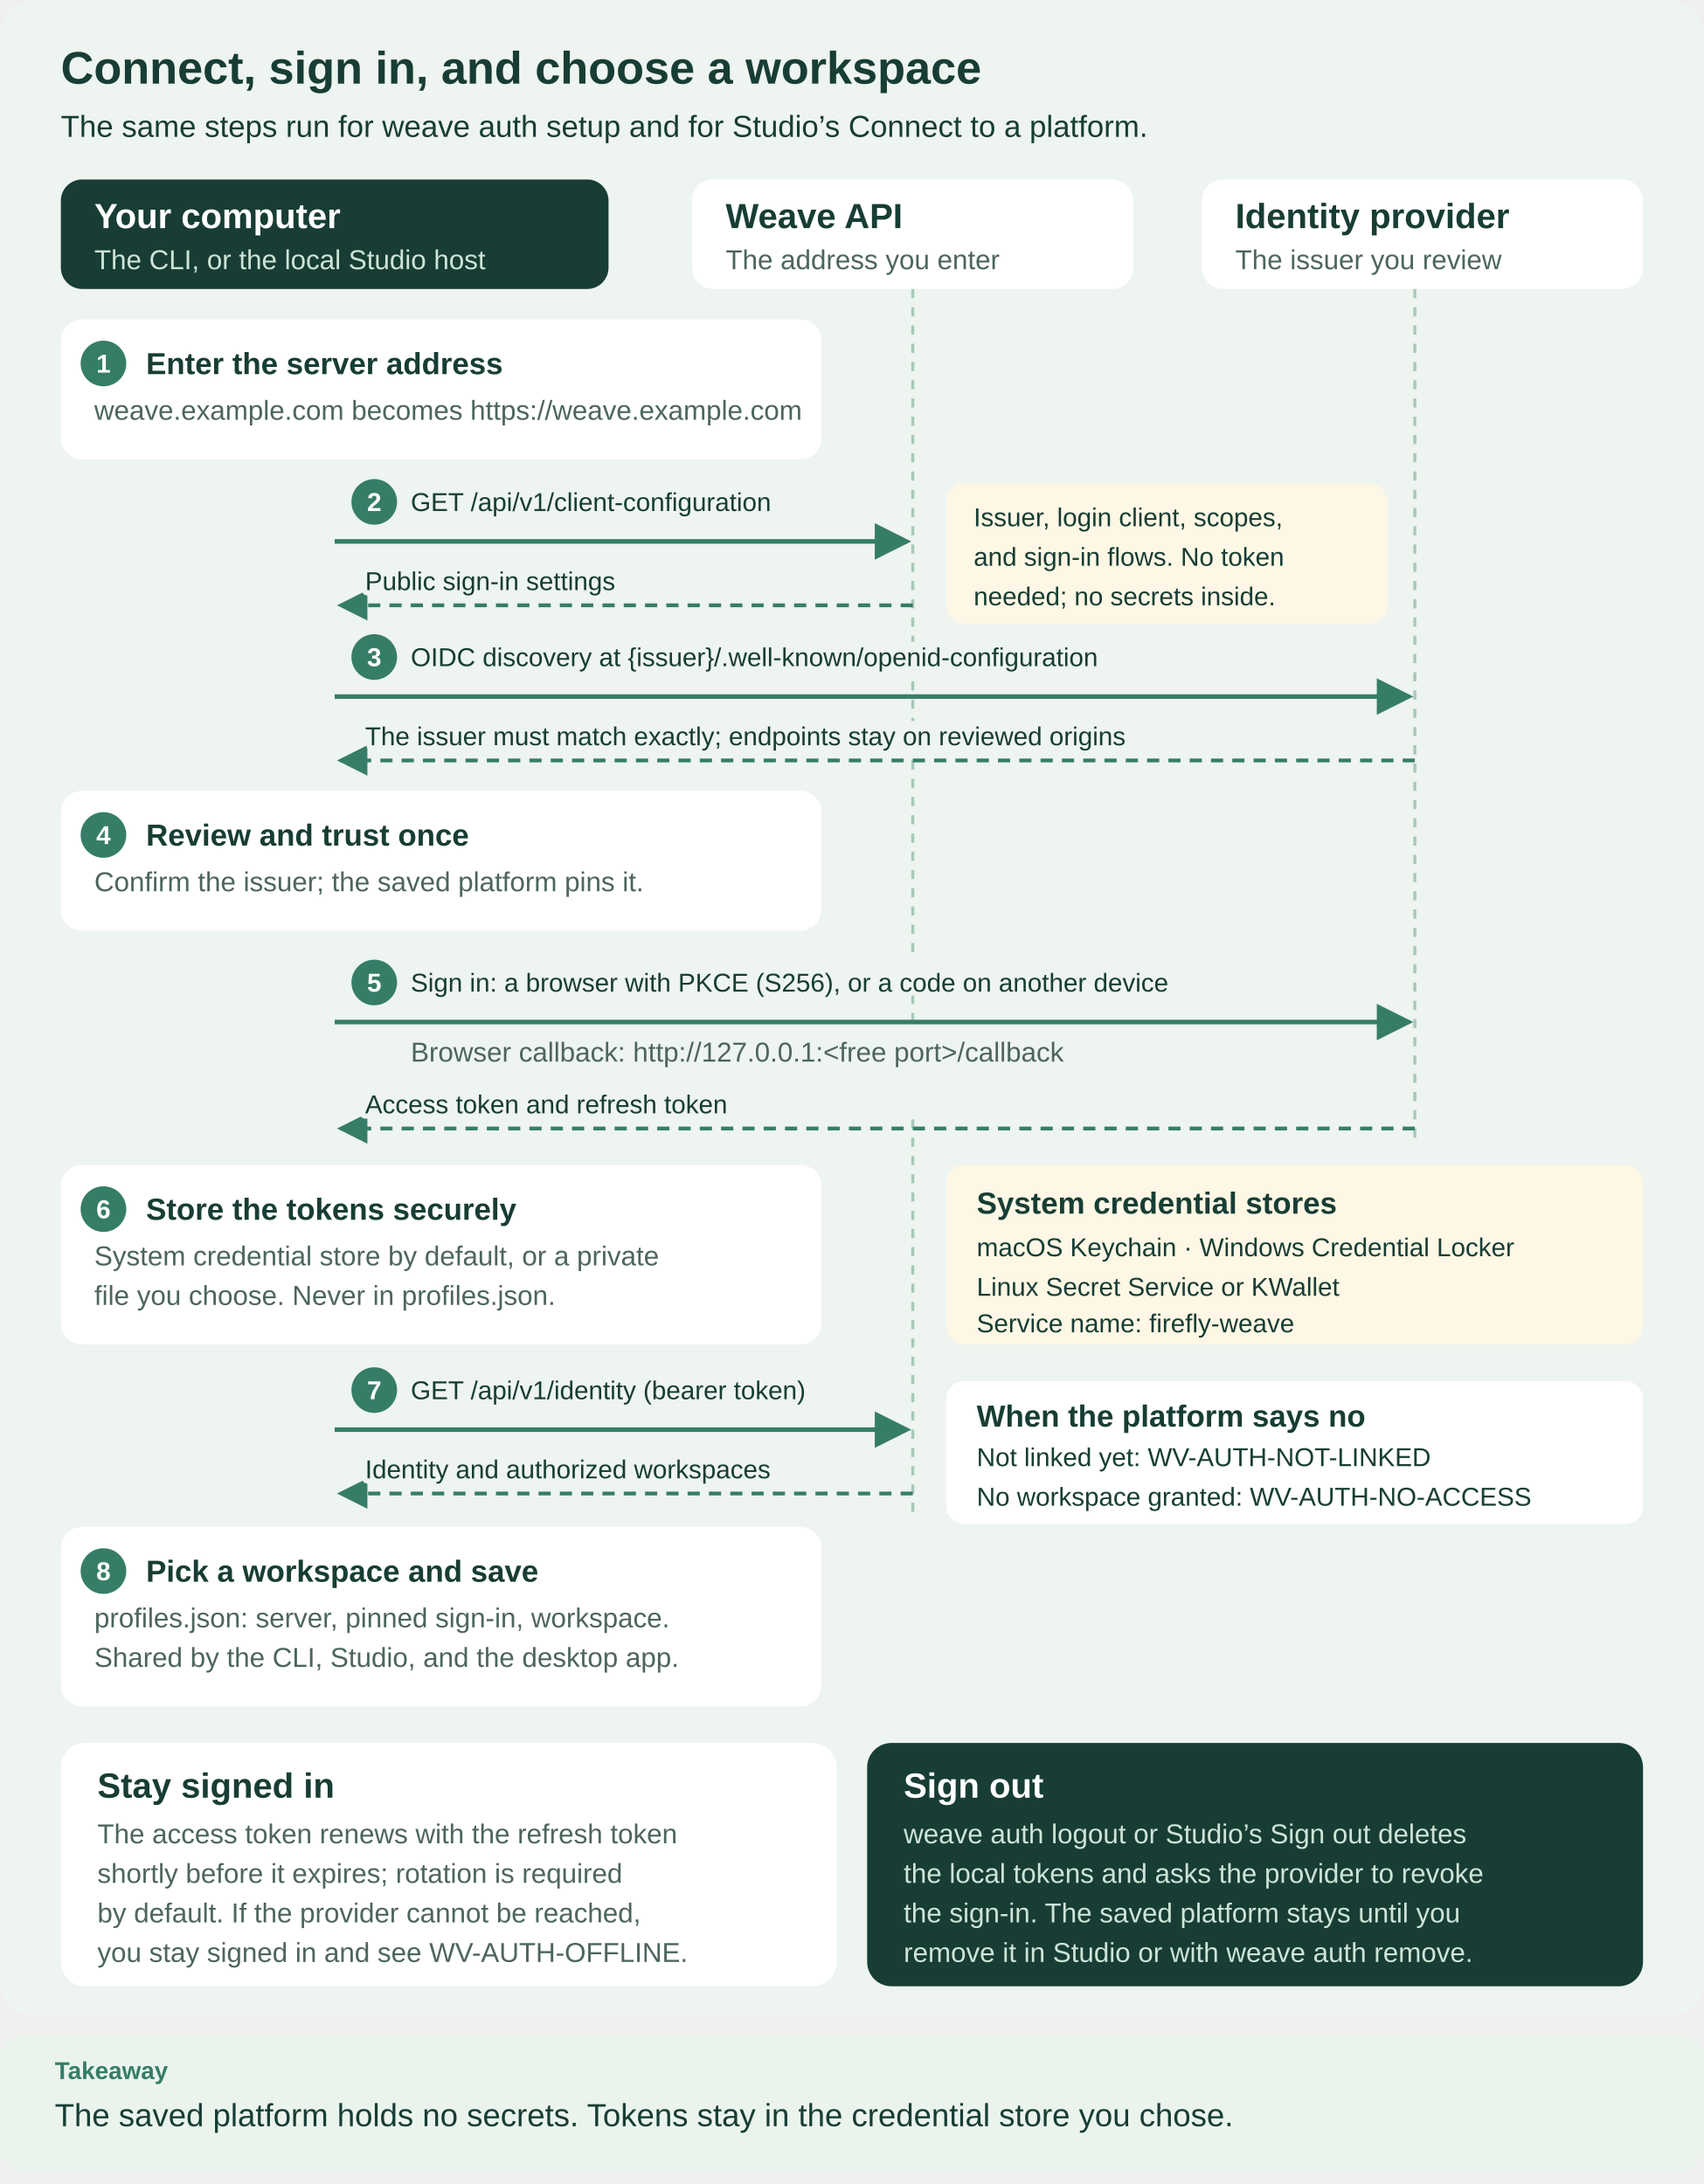
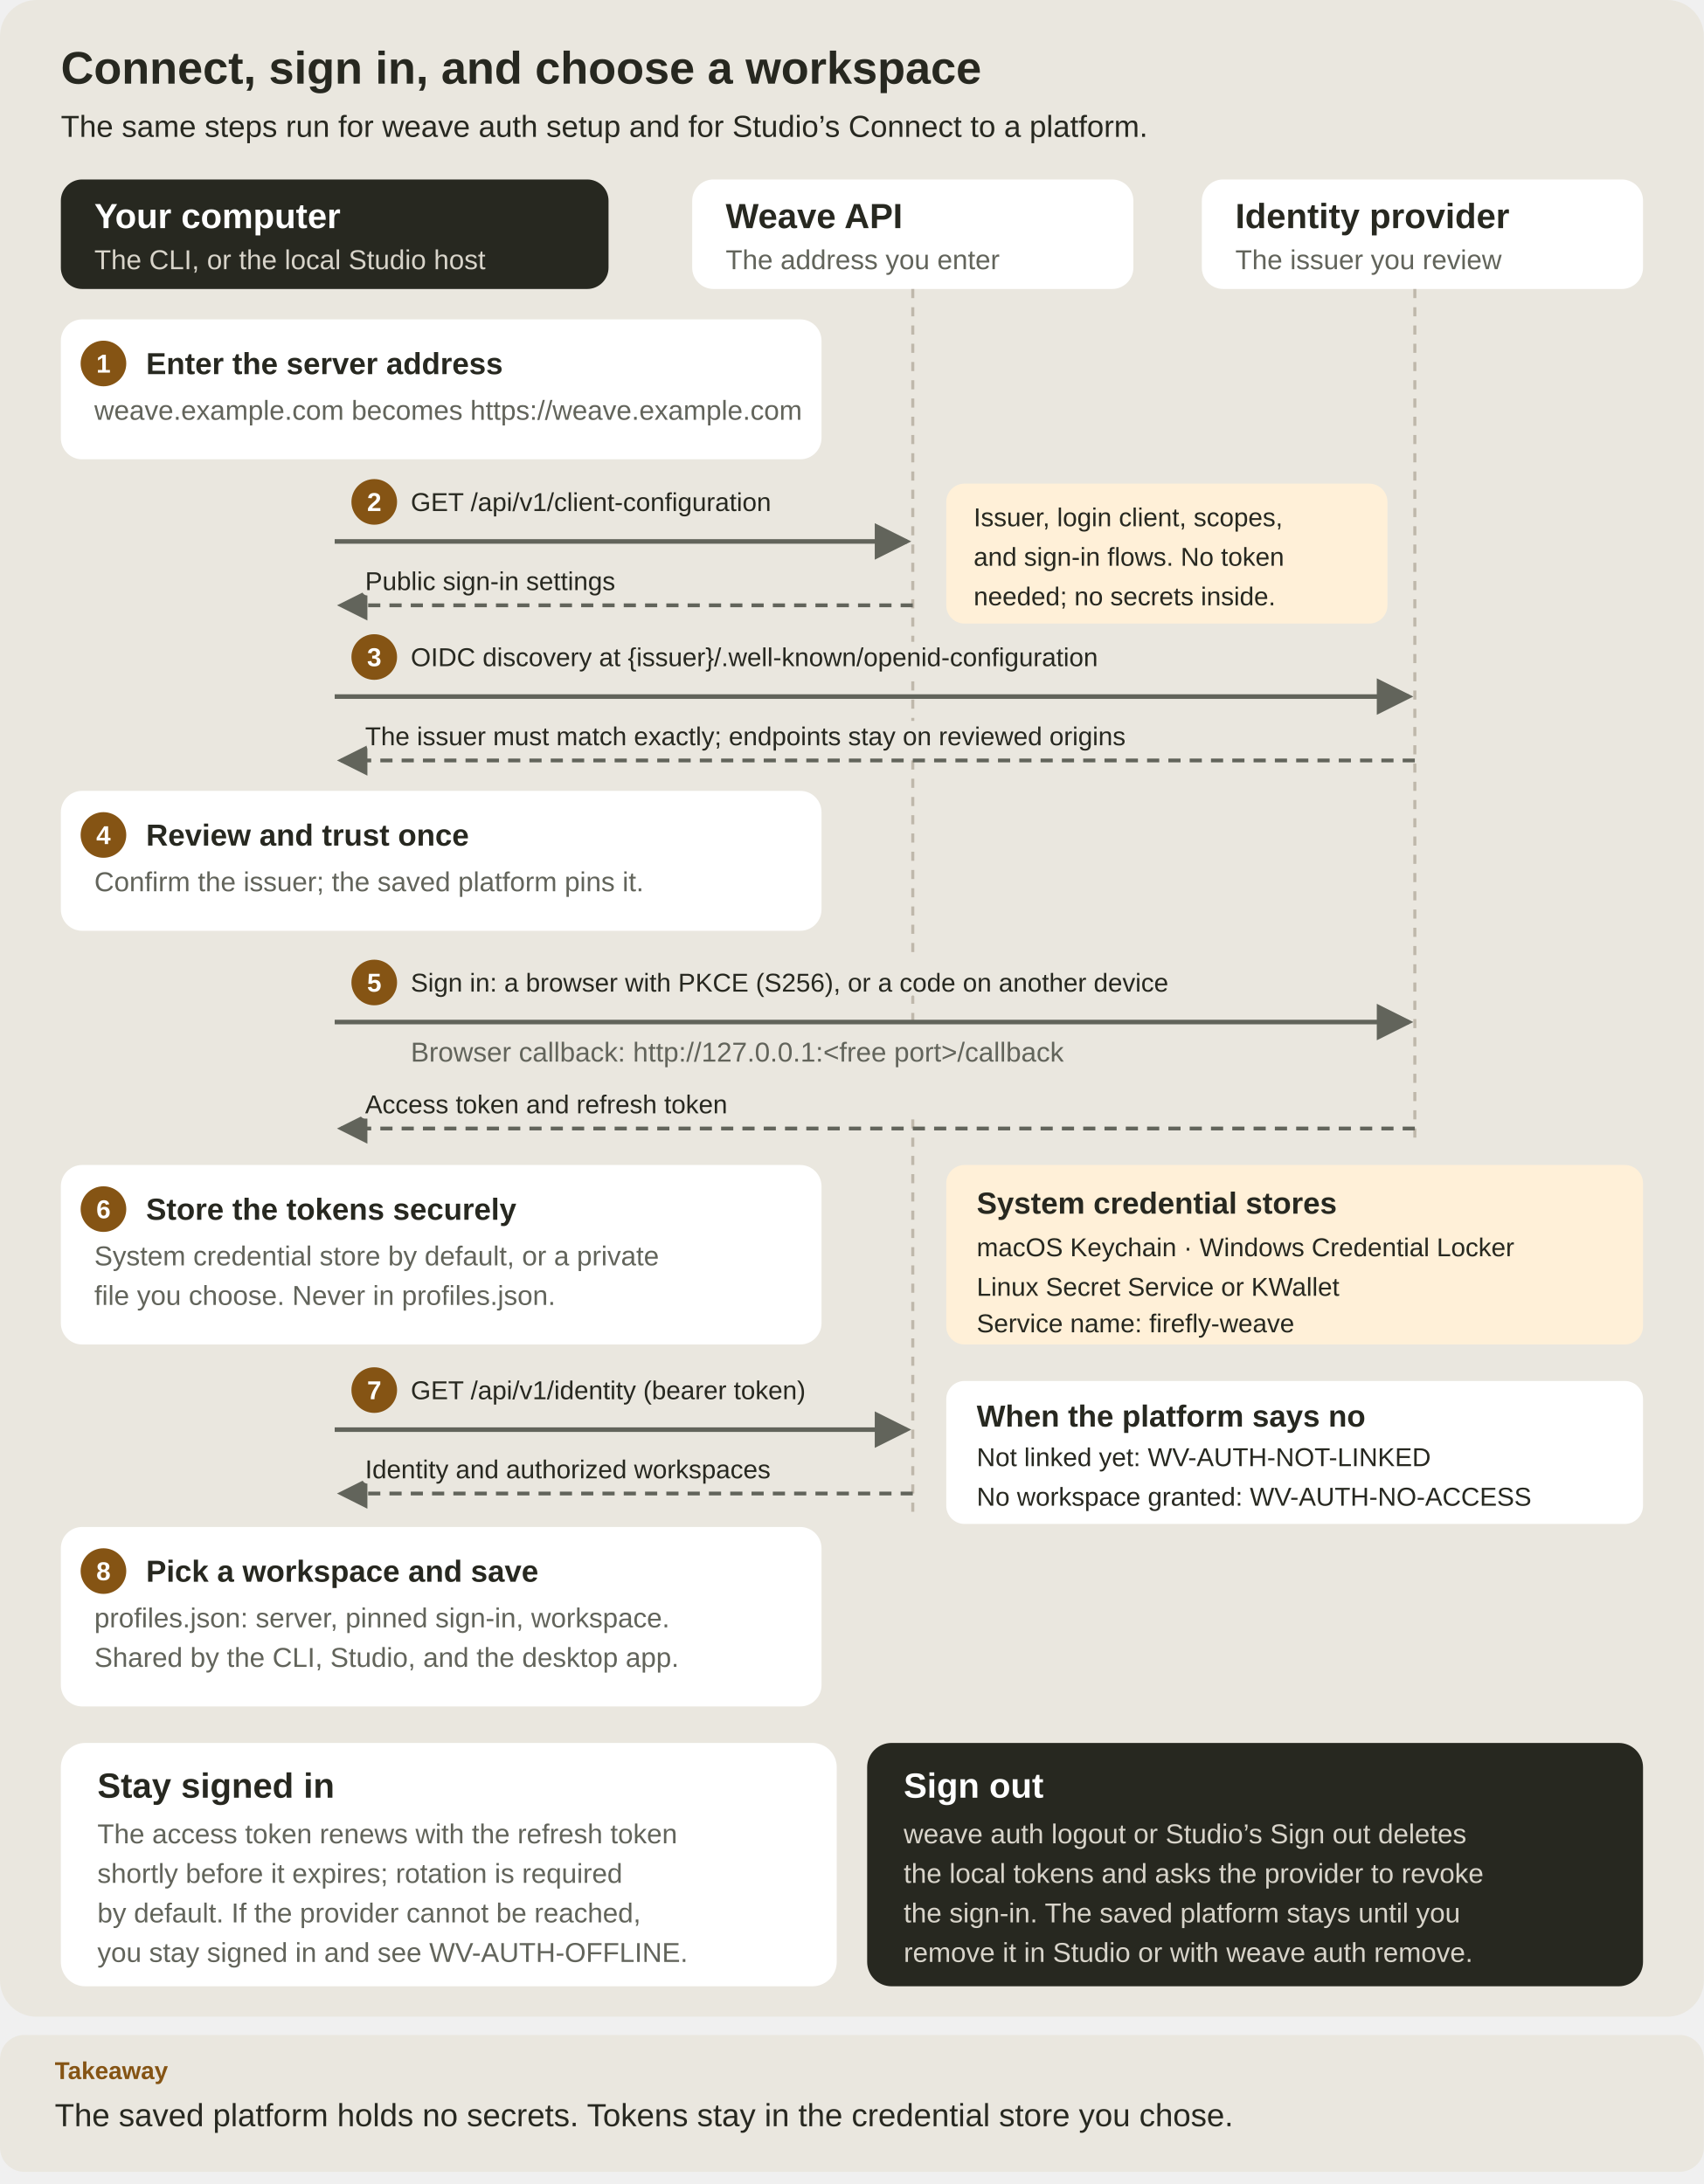
<svg xmlns="http://www.w3.org/2000/svg" width="1120" height="1436" viewBox="0 0 1120 1436" role="img" aria-labelledby="title desc">
  <defs>
    <marker id="arrow" markerWidth="8" markerHeight="8" refX="7" refY="4" orient="auto">
-       <path d="M0 0L8 4L0 8Z" fill="#367D68" />
+       <path d="M0 0L8 4L0 8Z" fill="#62645B" />
    </marker>
  </defs>
-   <style>text{font-family:Arial,Helvetica,sans-serif;fill:#173D34}.title{font-size:30px;font-weight:700}.h{font-size:23px;font-weight:700}.b{font-size:20px;font-weight:700}.p{font-size:20px}.small{font-size:18px;fill:#4D655D}.lbl{font-size:17px}.w{fill:#FFFFFF}.wm{fill:#CEE4D8}.n{font-size:17px;font-weight:700;fill:#FFFFFF}.arrow{fill:none;stroke:#367D68;stroke-width:3;marker-end:url(#arrow)}.ret{fill:none;stroke:#367D68;stroke-width:2.5;stroke-dasharray:8 6;marker-end:url(#arrow)}.life{fill:none;stroke:#A8C8B9;stroke-width:2;stroke-dasharray:6 6}.icon{fill:none;stroke:#367D68;stroke-width:3;stroke-linecap:round;stroke-linejoin:round}.iconw{fill:none;stroke:#FFFFFF;stroke-width:3;stroke-linecap:round;stroke-linejoin:round}.halo{paint-order:stroke;stroke:#EEF4F0;stroke-width:7px;stroke-linejoin:round}</style>
-   <rect width="1120" height="1326" rx="24" fill="#EEF4F0" />
+   <style>text{font-family:Arial,Helvetica,sans-serif;fill:#272820}.title{font-size:30px;font-weight:700}.h{font-size:23px;font-weight:700}.b{font-size:20px;font-weight:700}.p{font-size:20px}.small{font-size:18px;fill:#62645B}.lbl{font-size:17px}.w{fill:#FFFFFF}.wm{fill:#D8D4CA}.n{font-size:17px;font-weight:700;fill:#FFFFFF}.arrow{fill:none;stroke:#62645B;stroke-width:3;marker-end:url(#arrow)}.ret{fill:none;stroke:#62645B;stroke-width:2.5;stroke-dasharray:8 6;marker-end:url(#arrow)}.life{fill:none;stroke:#BFB8AB;stroke-width:2;stroke-dasharray:6 6}.icon{fill:none;stroke:#62645B;stroke-width:3;stroke-linecap:round;stroke-linejoin:round}.iconw{fill:none;stroke:#FFFFFF;stroke-width:3;stroke-linecap:round;stroke-linejoin:round}.halo{paint-order:stroke;stroke:#EAE7DF;stroke-width:7px;stroke-linejoin:round}</style>
+   <rect width="1120" height="1326" rx="24" fill="#EAE7DF" />
  <text class="title" x="40" y="55">Connect, sign in, and choose a workspace</text>
  <text class="p" x="40" y="90">The same steps run for weave auth setup and for Studio’s Connect to a platform.</text>
-   <rect x="40" y="118" width="360" height="72" rx="14" fill="#173D34" />
+   <rect x="40" y="118" width="360" height="72" rx="14" fill="#272820" />
  <text class="h w" x="62" y="150">Your computer</text>
  <text class="small wm" x="62" y="177">The CLI, or the local Studio host</text>
  <rect x="455" y="118" width="290" height="72" rx="14" fill="white" />
  <text class="h" x="477" y="150">Weave API</text>
  <text class="small" x="477" y="177">The address you enter</text>
  <rect x="790" y="118" width="290" height="72" rx="14" fill="white" />
  <text class="h" x="812" y="150">Identity provider</text>
  <text class="small" x="812" y="177">The issuer you review</text>
  <path class="life" d="M600 190V422M600 448V474M600 500V628M600 654V672M600 736V994" />
  <path class="life" d="M930 190V752" />
  <rect x="40" y="210" width="500" height="92" rx="14" fill="white" />
-   <circle cx="68" cy="239" r="15" fill="#367D68" />
+   <circle cx="68" cy="239" r="15" fill="#855414" />
  <text class="n" x="68" y="245" text-anchor="middle">1</text>
  <text class="b" x="96" y="246">Enter the server address</text>
  <text class="small" x="62" y="276">weave.example.com becomes https://weave.example.com</text>
  <path class="arrow" d="M220 356H596" />
-   <circle cx="246" cy="330" r="15" fill="#367D68" />
+   <circle cx="246" cy="330" r="15" fill="#855414" />
  <text class="n" x="246" y="336" text-anchor="middle">2</text>
  <text class="lbl halo" x="270" y="336">GET /api/v1/client-configuration</text>
  <path class="ret" d="M600 398H224" />
  <text class="lbl halo" x="240" y="388">Public sign-in settings</text>
-   <rect x="622" y="318" width="290" height="92" rx="12" fill="#FFF7E5" />
+   <rect x="622" y="318" width="290" height="92" rx="12" fill="#FFF0D8" />
  <text class="lbl" x="640" y="346">Issuer, login client, scopes,</text>
  <text class="lbl" x="640" y="372">and sign-in flows. No token</text>
  <text class="lbl" x="640" y="398">needed; no secrets inside.</text>
  <path class="arrow" d="M220 458H926" />
-   <circle cx="246" cy="432" r="15" fill="#367D68" />
+   <circle cx="246" cy="432" r="15" fill="#855414" />
  <text class="n" x="246" y="438" text-anchor="middle">3</text>
  <text class="lbl halo" x="270" y="438">OIDC discovery at {issuer}/.well-known/openid-configuration</text>
  <path class="ret" d="M930 500H224" />
  <text class="lbl halo" x="240" y="490">The issuer must match exactly; endpoints stay on reviewed origins</text>
  <rect x="40" y="520" width="500" height="92" rx="14" fill="white" />
-   <circle cx="68" cy="549" r="15" fill="#367D68" />
+   <circle cx="68" cy="549" r="15" fill="#855414" />
  <text class="n" x="68" y="555" text-anchor="middle">4</text>
  <text class="b" x="96" y="556">Review and trust once</text>
  <text class="small" x="62" y="586">Confirm the issuer; the saved platform pins it.</text>
  <path class="arrow" d="M220 672H926" />
-   <circle cx="246" cy="646" r="15" fill="#367D68" />
+   <circle cx="246" cy="646" r="15" fill="#855414" />
  <text class="n" x="246" y="652" text-anchor="middle">5</text>
  <text class="lbl halo" x="270" y="652">Sign in: a browser with PKCE (S256), or a code on another device</text>
  <text class="small halo" x="270" y="698">Browser callback: http://127.0.0.1:&lt;free port&gt;/callback</text>
  <path class="ret" d="M930 742H224" />
  <text class="lbl halo" x="240" y="732">Access token and refresh token</text>
  <rect x="40" y="766" width="500" height="118" rx="14" fill="white" />
-   <circle cx="68" cy="795" r="15" fill="#367D68" />
+   <circle cx="68" cy="795" r="15" fill="#855414" />
  <text class="n" x="68" y="801" text-anchor="middle">6</text>
  <text class="b" x="96" y="802">Store the tokens securely</text>
  <text class="small" x="62" y="832">System credential store by default, or a private</text>
  <text class="small" x="62" y="858">file you choose. Never in profiles.json.</text>
-   <rect x="622" y="766" width="458" height="118" rx="12" fill="#FFF7E5" />
+   <rect x="622" y="766" width="458" height="118" rx="12" fill="#FFF0D8" />
  <text class="b" x="642" y="798">System credential stores</text>
  <text class="lbl" x="642" y="826">macOS Keychain · Windows Credential Locker</text>
  <text class="lbl" x="642" y="852">Linux Secret Service or KWallet</text>
  <text class="lbl" x="642" y="876">Service name: firefly-weave</text>
  <path class="arrow" d="M220 940H596" />
-   <circle cx="246" cy="914" r="15" fill="#367D68" />
+   <circle cx="246" cy="914" r="15" fill="#855414" />
  <text class="n" x="246" y="920" text-anchor="middle">7</text>
  <text class="lbl halo" x="270" y="920">GET /api/v1/identity (bearer token)</text>
  <path class="ret" d="M600 982H224" />
  <text class="lbl halo" x="240" y="972">Identity and authorized workspaces</text>
  <rect x="622" y="908" width="458" height="94" rx="12" fill="white" />
  <text class="b" x="642" y="938">When the platform says no</text>
  <text class="lbl" x="642" y="964">Not linked yet: WV-AUTH-NOT-LINKED</text>
  <text class="lbl" x="642" y="990">No workspace granted: WV-AUTH-NO-ACCESS</text>
  <rect x="40" y="1004" width="500" height="118" rx="14" fill="white" />
-   <circle cx="68" cy="1033" r="15" fill="#367D68" />
+   <circle cx="68" cy="1033" r="15" fill="#855414" />
  <text class="n" x="68" y="1039" text-anchor="middle">8</text>
  <text class="b" x="96" y="1040">Pick a workspace and save</text>
  <text class="small" x="62" y="1070">profiles.json: server, pinned sign-in, workspace.</text>
  <text class="small" x="62" y="1096">Shared by the CLI, Studio, and the desktop app.</text>
  <rect x="40" y="1146" width="510" height="160" rx="16" fill="white" />
  <text class="h" x="64" y="1182">Stay signed in</text>
  <text class="small" x="64" y="1212">The access token renews with the refresh token</text>
  <text class="small" x="64" y="1238">shortly before it expires; rotation is required</text>
  <text class="small" x="64" y="1264">by default. If the provider cannot be reached,</text>
  <text class="small" x="64" y="1290">you stay signed in and see WV-AUTH-OFFLINE.</text>
-   <rect x="570" y="1146" width="510" height="160" rx="16" fill="#173D34" />
+   <rect x="570" y="1146" width="510" height="160" rx="16" fill="#272820" />
  <text class="h w" x="594" y="1182">Sign out</text>
  <text class="small wm" x="594" y="1212">weave auth logout or Studio’s Sign out deletes</text>
  <text class="small wm" x="594" y="1238">the local tokens and asks the provider to revoke</text>
  <text class="small wm" x="594" y="1264">the sign-in. The saved platform stays until you</text>
  <text class="small wm" x="594" y="1290">remove it in Studio or with weave auth remove.</text>
  <g id="takeaway">
-     <rect x="0" y="1338" width="1120" height="90" rx="16" fill="#EAF4ED" />
-     <text x="36" y="1367" style="font-family:Arial,Helvetica,sans-serif;font-size:16px;font-weight:700;fill:#367D68">Takeaway</text>
-     <text x="36" y="1398" style="font-family:Arial,Helvetica,sans-serif;font-size:21px;fill:#173D34">The saved platform holds no secrets. Tokens stay in the credential store you chose.</text>
+     <rect x="0" y="1338" width="1120" height="90" rx="16" fill="#EAE7DF" />
+     <text x="36" y="1367" style="font-family:Arial,Helvetica,sans-serif;font-size:16px;font-weight:700;fill:#855414">Takeaway</text>
+     <text x="36" y="1398" style="font-family:Arial,Helvetica,sans-serif;font-size:21px;fill:#272820">The saved platform holds no secrets. Tokens stay in the credential store you chose.</text>
  </g>
</svg>
